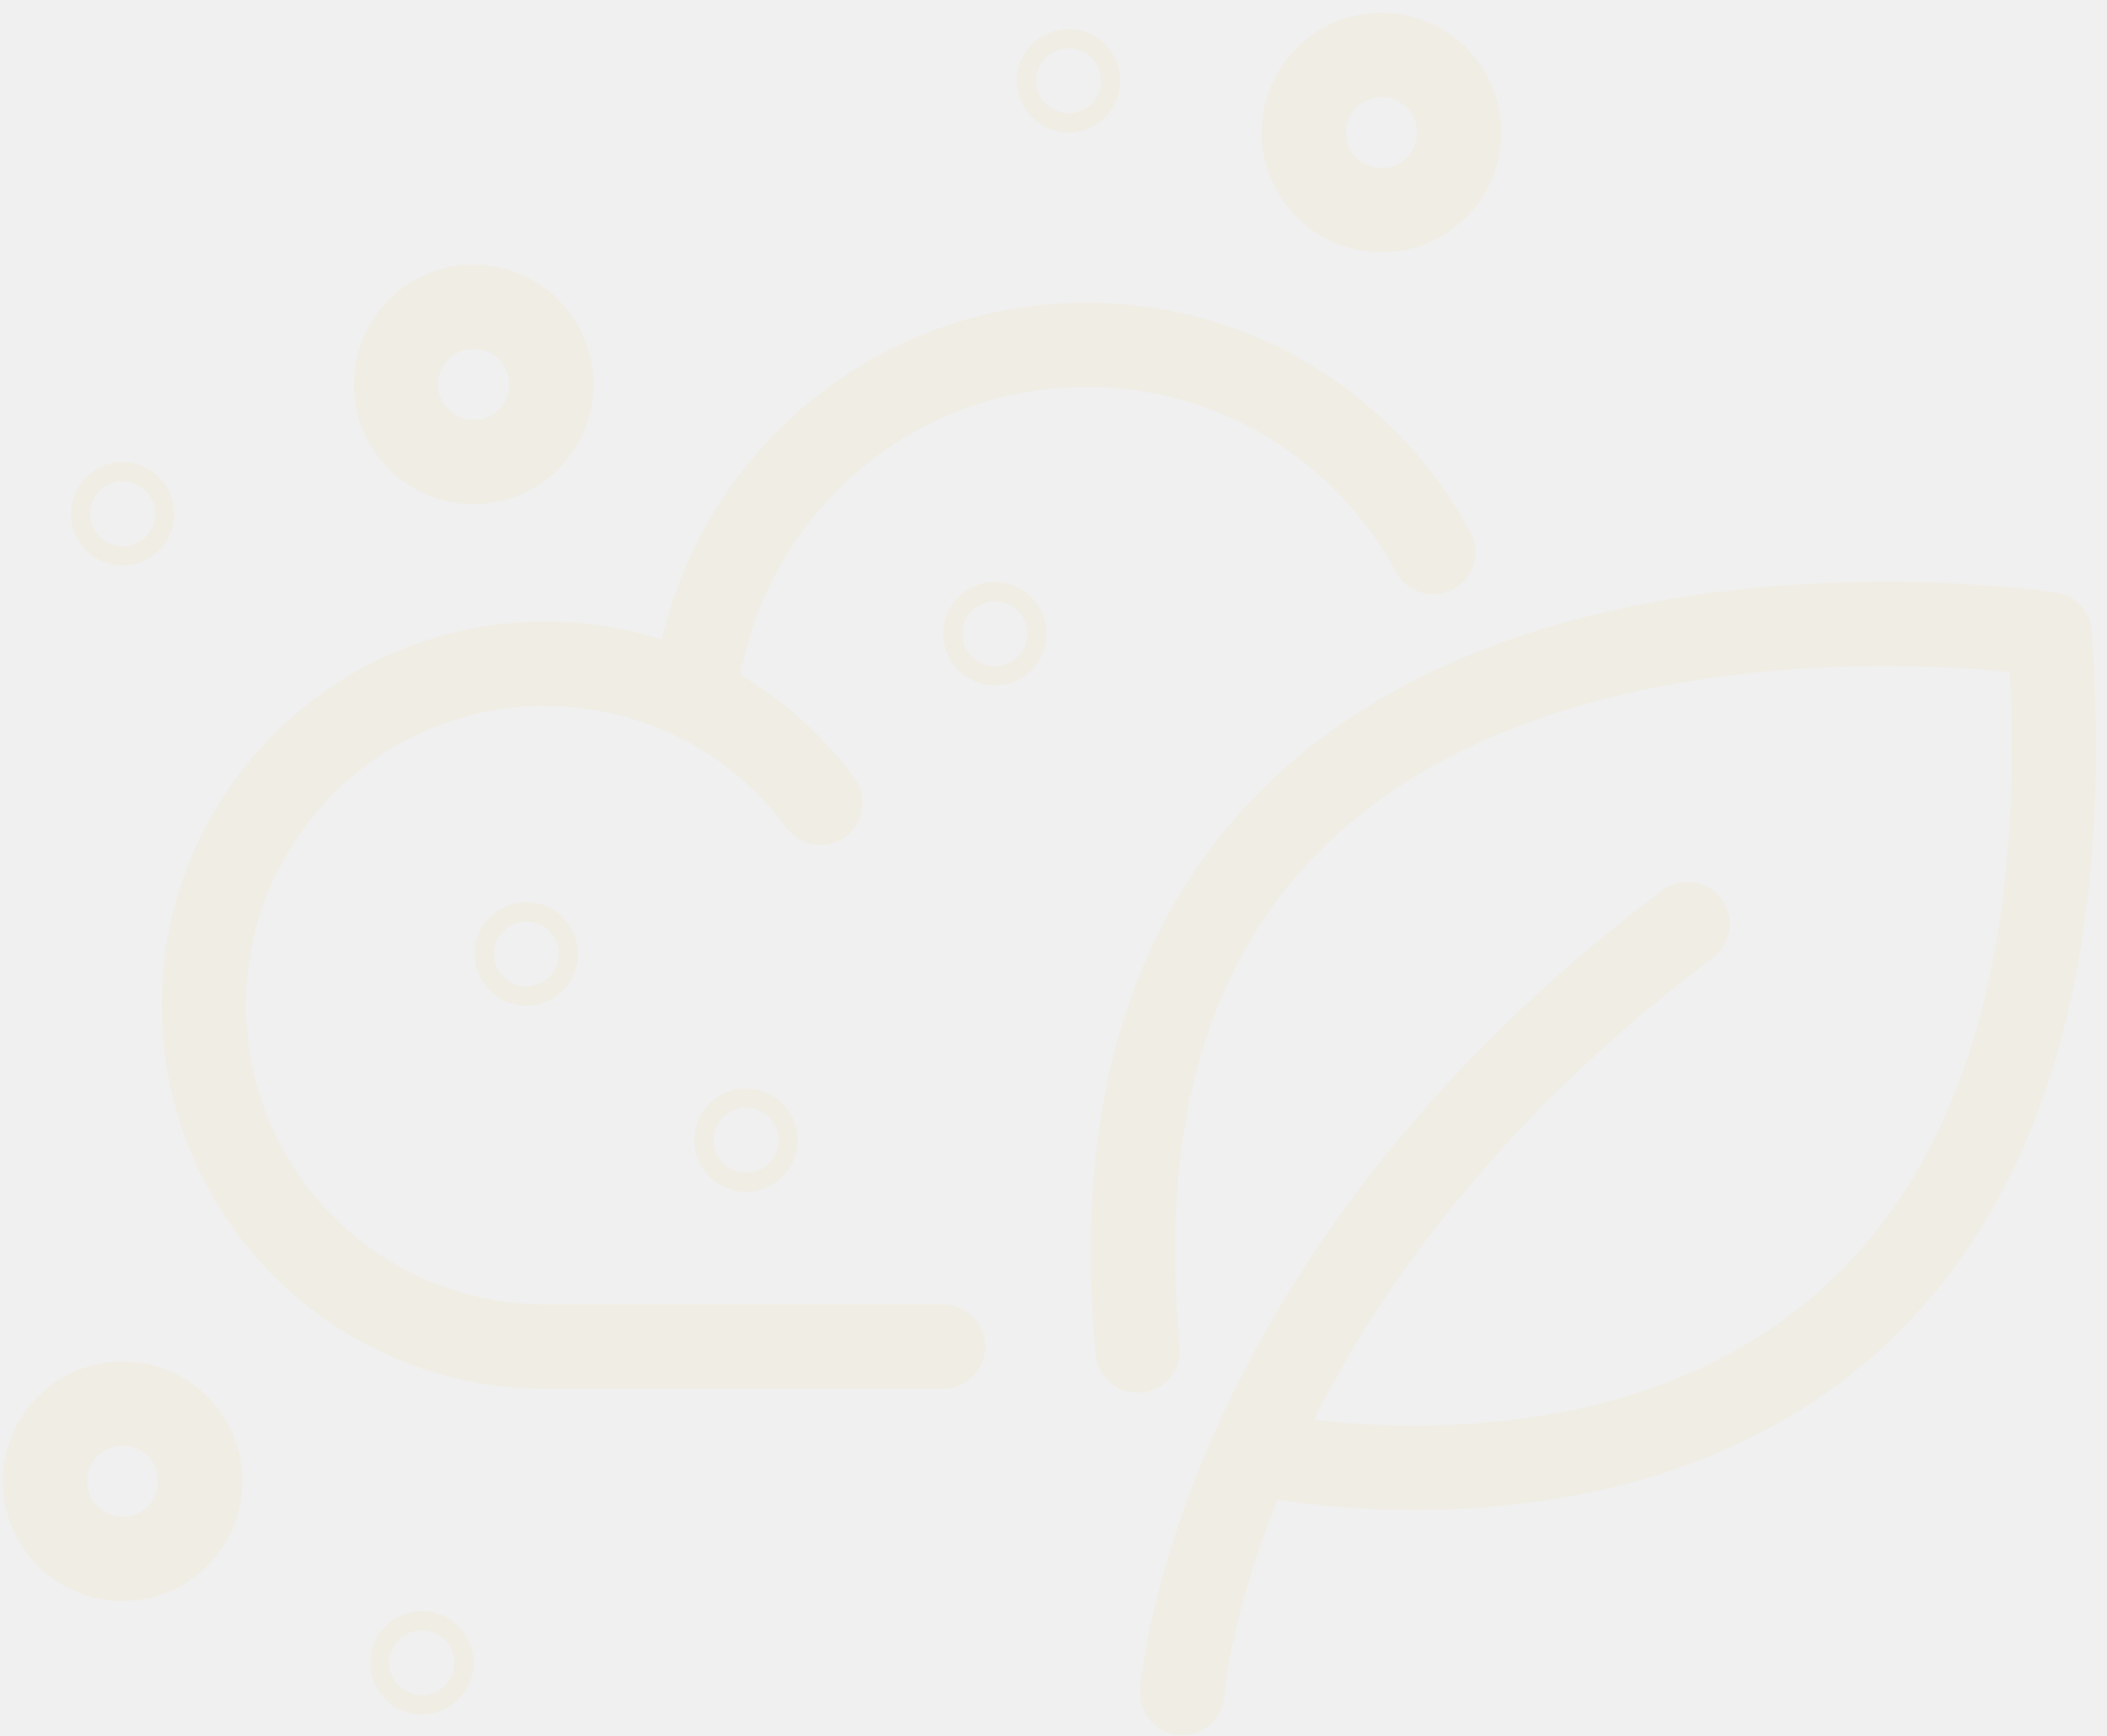
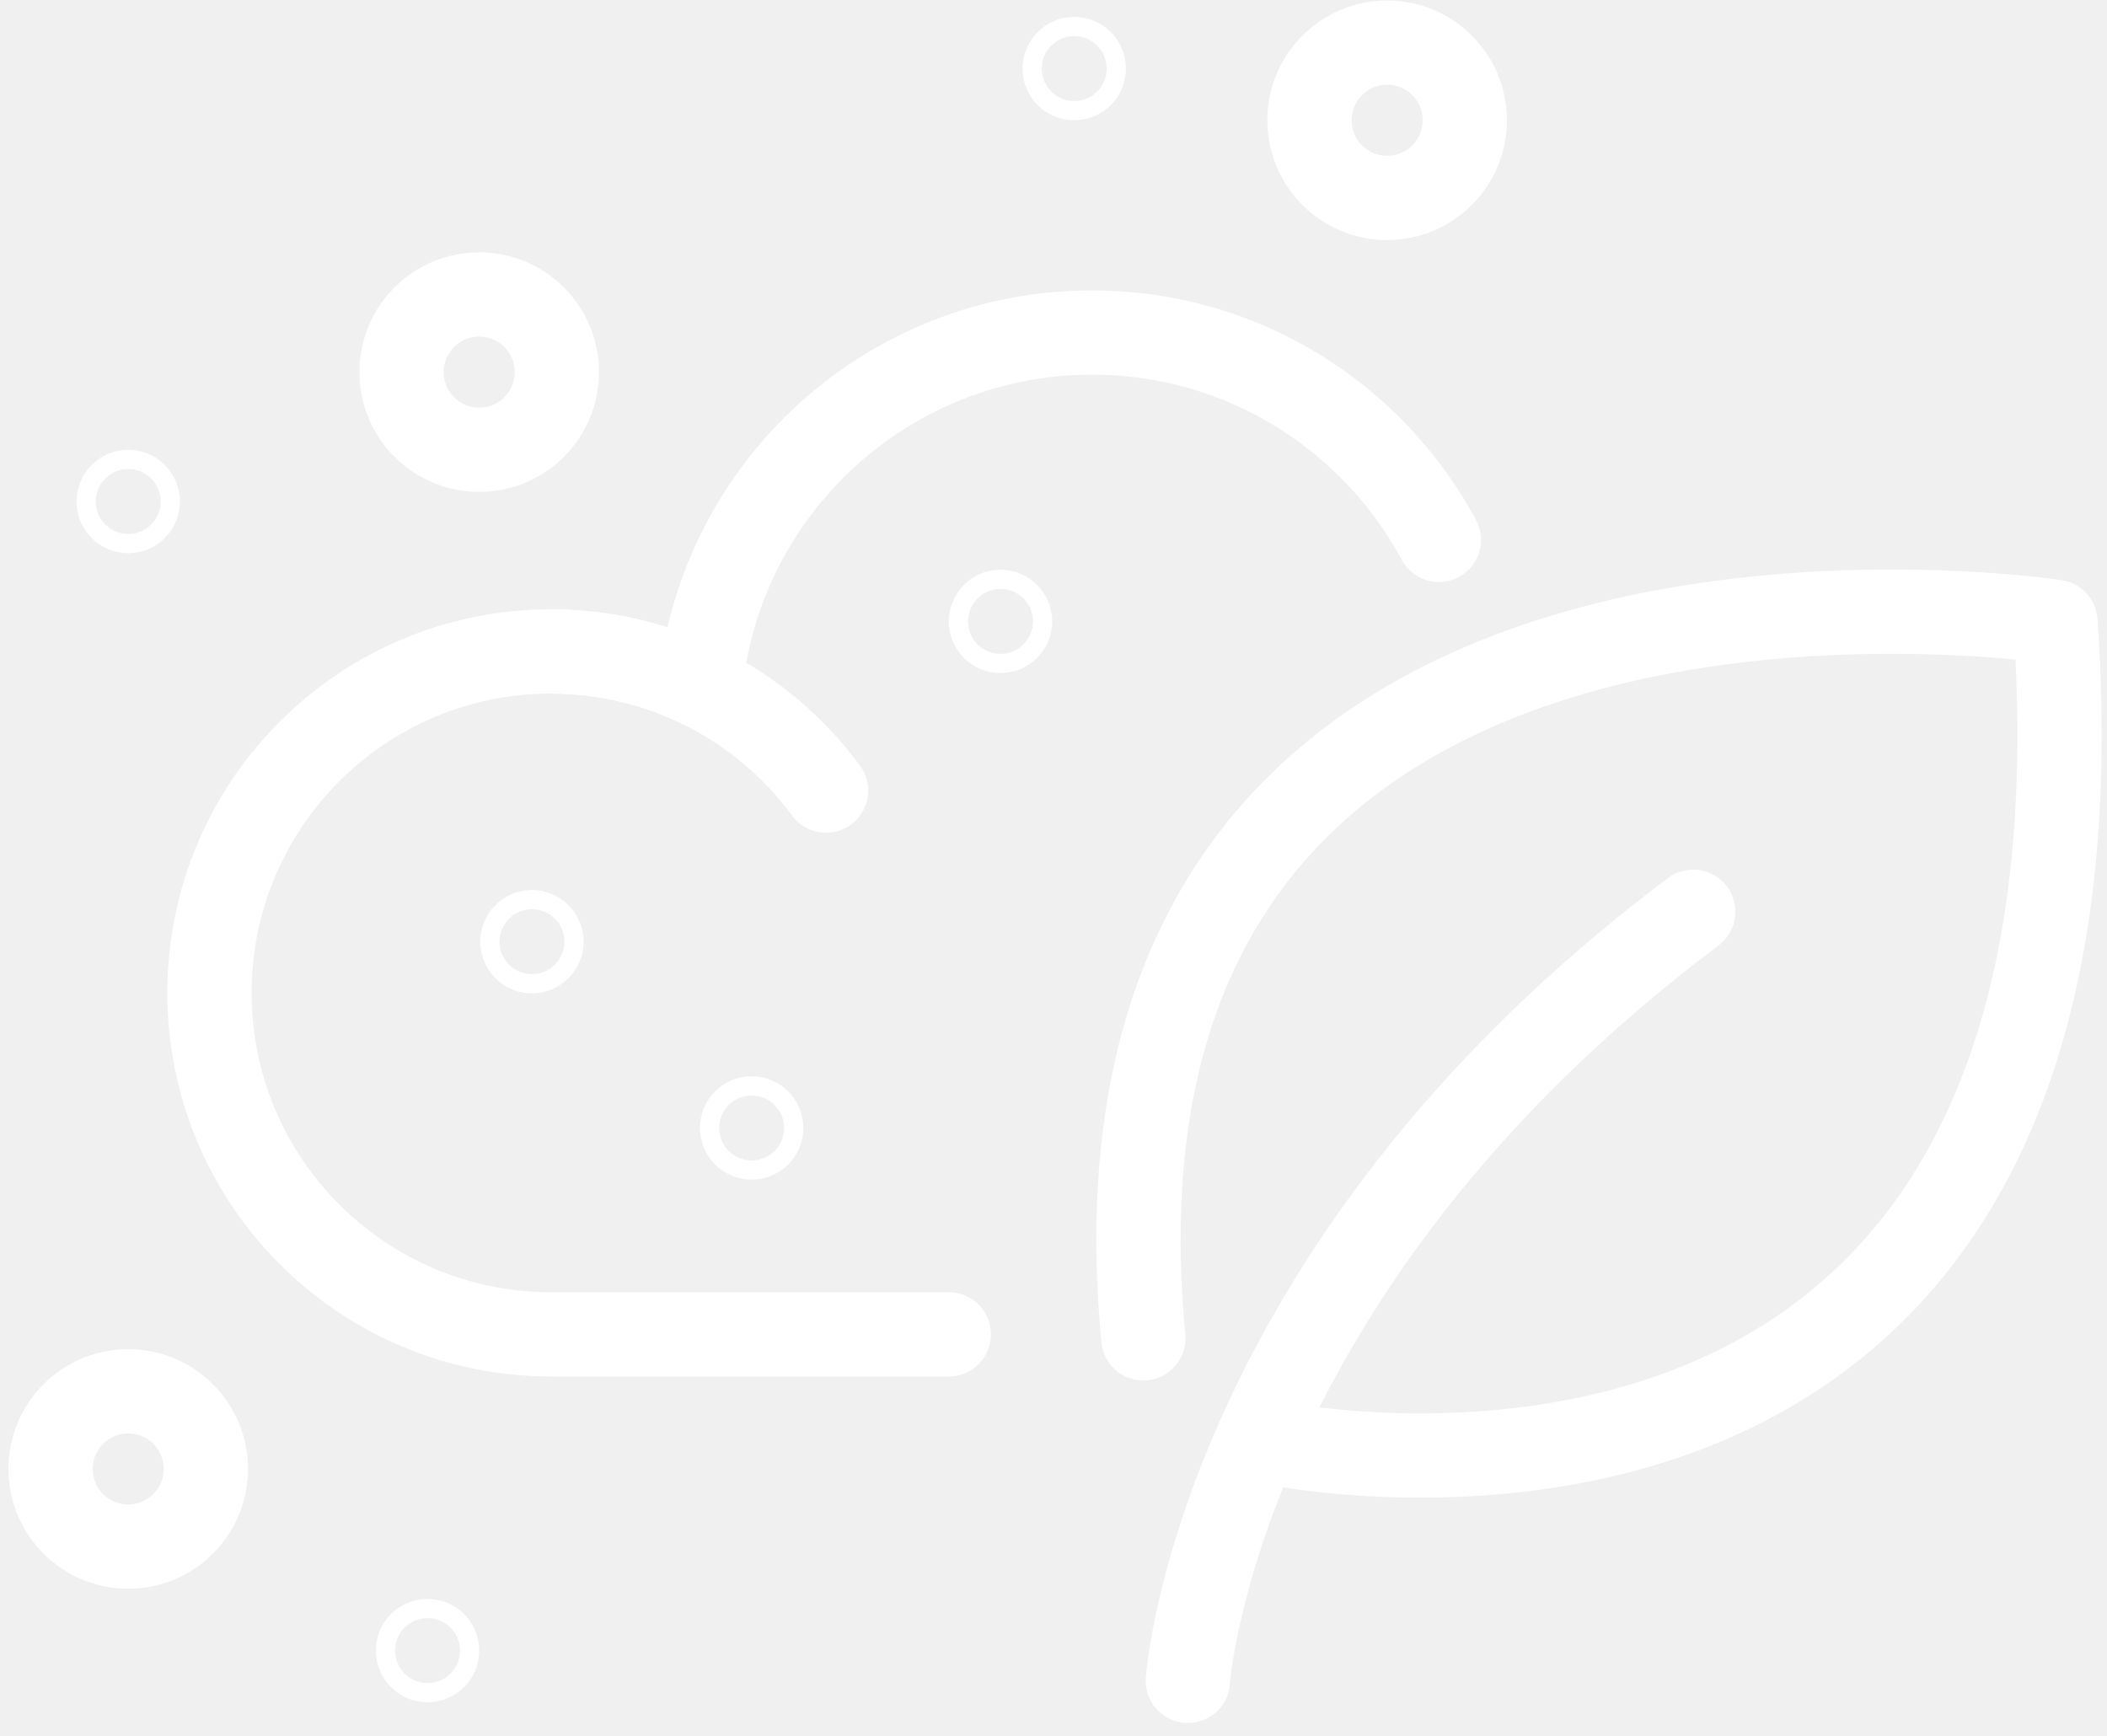
<svg xmlns="http://www.w3.org/2000/svg" width="125" height="103" viewBox="0 0 125 103" fill="none">
-   <path d="M85.028 32.758C81.087 25.435 73.353 20.458 64.454 20.458C52.362 20.458 42.417 29.646 41.218 41.421C38.54 40.115 35.532 39.381 32.352 39.381C21.164 39.381 12.094 48.451 12.094 59.639C12.094 70.827 21.164 79.897 32.352 79.897H55.954" stroke="#F0EDE4" stroke-width="5" stroke-miterlimit="10" stroke-linecap="round" stroke-linejoin="round" />
-   <path d="M32.352 39.381C39.048 39.381 44.984 42.629 48.673 47.635" stroke="#F0EDE4" stroke-width="5" stroke-miterlimit="10" stroke-linecap="round" stroke-linejoin="round" />
-   <path d="M28.097 27.413C30.642 27.413 32.704 25.351 32.704 22.806C32.704 20.262 30.642 18.2 28.097 18.2C25.553 18.2 23.49 20.262 23.49 22.806C23.49 25.351 25.553 27.413 28.097 27.413Z" stroke="#F0EDE4" stroke-width="5" stroke-miterlimit="10" stroke-linecap="round" stroke-linejoin="round" />
-   <path d="M81.96 12.471C84.504 12.471 86.567 10.409 86.567 7.864C86.567 5.32 84.504 3.257 81.96 3.257C79.416 3.257 77.353 5.32 77.353 7.864C77.353 10.409 79.416 12.471 81.96 12.471Z" stroke="#F0EDE4" stroke-width="5" stroke-miterlimit="10" stroke-linecap="round" stroke-linejoin="round" />
-   <path d="M7.273 92.491C9.818 92.491 11.88 90.428 11.88 87.884C11.88 85.339 9.818 83.277 7.273 83.277C4.729 83.277 2.667 85.339 2.667 87.884C2.667 90.428 4.729 92.491 7.273 92.491Z" stroke="#F0EDE4" stroke-width="5" stroke-miterlimit="10" stroke-linecap="round" stroke-linejoin="round" />
-   <path d="M31.793 56.599C31.793 56.913 31.539 57.168 31.225 57.168C30.911 57.168 30.657 56.913 30.657 56.599C30.657 56.286 30.911 56.031 31.225 56.031C31.539 56.031 31.793 56.286 31.793 56.599Z" stroke="#F0EDE4" stroke-width="5" />
-   <path d="M59.591 37.597C59.591 37.911 59.337 38.165 59.023 38.165C58.709 38.165 58.455 37.911 58.455 37.597C58.455 37.283 58.709 37.029 59.023 37.029C59.337 37.029 59.591 37.283 59.591 37.597Z" stroke="#F0EDE4" stroke-width="5" />
-   <path d="M44.828 67.651C44.828 67.965 44.573 68.219 44.259 68.219C43.945 68.219 43.691 67.965 43.691 67.651C43.691 67.337 43.945 67.083 44.259 67.083C44.573 67.083 44.828 67.337 44.828 67.651Z" stroke="#F0EDE4" stroke-width="5" />
-   <path d="M7.843 30.482C7.843 30.795 7.588 31.05 7.274 31.05C6.96 31.05 6.706 30.795 6.706 30.482C6.706 30.168 6.96 29.913 7.274 29.913C7.588 29.913 7.843 30.168 7.843 30.482Z" stroke="#F0EDE4" stroke-width="5" />
-   <path d="M25.598 98.66C25.598 98.973 25.343 99.228 25.029 99.228C24.715 99.228 24.461 98.973 24.461 98.66C24.461 98.346 24.715 98.091 25.029 98.091C25.343 98.091 25.598 98.346 25.598 98.66Z" stroke="#F0EDE4" stroke-width="5" />
-   <path d="M63.965 4.796C63.965 5.11 63.711 5.364 63.397 5.364C63.083 5.364 62.829 5.11 62.829 4.796C62.829 4.482 63.083 4.228 63.397 4.228C63.711 4.228 63.965 4.482 63.965 4.796Z" stroke="#F0EDE4" stroke-width="5" />
-   <path d="M70.138 100.454C70.138 100.454 71.812 76.094 100.119 54.825" stroke="#F0EDE4" stroke-width="5" stroke-miterlimit="10" stroke-linecap="round" stroke-linejoin="round" />
-   <path d="M74.755 86.257C74.755 86.257 125.782 97.44 121.608 37.623C121.608 37.623 62.588 28.621 67.497 80.134" stroke="#F0EDE4" stroke-width="5" stroke-miterlimit="10" stroke-linecap="round" stroke-linejoin="round" />
+   <path d="M85.361 32.03C81.42 24.707 73.686 19.73 64.787 19.73C52.696 19.73 42.75 28.918 41.552 40.693C38.874 39.388 35.866 38.653 32.686 38.653C21.498 38.653 12.428 47.723 12.428 58.911C12.428 70.099 21.498 79.169 32.686 79.169H56.287" stroke="white" stroke-width="5" stroke-miterlimit="10" stroke-linecap="round" stroke-linejoin="round" />
+   <path d="M32.685 38.653C39.381 38.653 45.318 41.901 49.006 46.908" stroke="white" stroke-width="5" stroke-miterlimit="10" stroke-linecap="round" stroke-linejoin="round" />
+   <path d="M28.43 26.686C30.975 26.686 33.037 24.623 33.037 22.079C33.037 19.534 30.975 17.472 28.43 17.472C25.886 17.472 23.823 19.534 23.823 22.079C23.823 24.623 25.886 26.686 28.43 26.686Z" stroke="white" stroke-width="5" stroke-miterlimit="10" stroke-linecap="round" stroke-linejoin="round" />
+   <path d="M82.293 11.743C84.838 11.743 86.9 9.681 86.9 7.136C86.9 4.592 84.838 2.53 82.293 2.53C79.749 2.53 77.686 4.592 77.686 7.136C77.686 9.681 79.749 11.743 82.293 11.743Z" stroke="white" stroke-width="5" stroke-miterlimit="10" stroke-linecap="round" stroke-linejoin="round" />
+   <path d="M7.607 91.763C10.151 91.763 12.214 89.7 12.214 87.156C12.214 84.612 10.151 82.549 7.607 82.549C5.063 82.549 3 84.612 3 87.156C3 89.7 5.063 91.763 7.607 91.763Z" stroke="white" stroke-width="5" stroke-miterlimit="10" stroke-linecap="round" stroke-linejoin="round" />
+   <path d="M32.127 55.872C32.127 56.186 31.872 56.44 31.558 56.44C31.245 56.44 30.99 56.186 30.99 55.872C30.99 55.558 31.245 55.303 31.558 55.303C31.872 55.303 32.127 55.558 32.127 55.872Z" stroke="white" stroke-width="5" />
+   <path d="M59.925 36.869C59.925 37.183 59.67 37.437 59.357 37.437C59.043 37.437 58.788 37.183 58.788 36.869C58.788 36.555 59.043 36.301 59.357 36.301C59.67 36.301 59.925 36.555 59.925 36.869Z" stroke="white" stroke-width="5" />
+   <path d="M45.161 66.923C45.161 67.237 44.907 67.492 44.593 67.492C44.279 67.492 44.024 67.237 44.024 66.923C44.024 66.609 44.279 66.355 44.593 66.355C44.907 66.355 45.161 66.609 45.161 66.923Z" stroke="white" stroke-width="5" />
+   <path d="M8.176 29.754C8.176 30.068 7.922 30.322 7.608 30.322C7.294 30.322 7.04 30.068 7.04 29.754C7.04 29.44 7.294 29.186 7.608 29.186C7.922 29.186 8.176 29.44 8.176 29.754Z" stroke="white" stroke-width="5" />
+   <path d="M25.931 97.932C25.931 98.246 25.677 98.5 25.363 98.5C25.049 98.5 24.795 98.246 24.795 97.932C24.795 97.618 25.049 97.364 25.363 97.364C25.677 97.364 25.931 97.618 25.931 97.932Z" stroke="white" stroke-width="5" />
+   <path d="M64.298 4.068C64.298 4.382 64.044 4.637 63.73 4.637C63.416 4.637 63.162 4.382 63.162 4.068C63.162 3.754 63.416 3.5 63.73 3.5C64.044 3.5 64.298 3.754 64.298 4.068Z" stroke="white" stroke-width="5" />
+   <path d="M70.471 99.726C70.471 99.726 72.145 75.366 100.453 54.097" stroke="white" stroke-width="5" stroke-miterlimit="10" stroke-linecap="round" stroke-linejoin="round" />
+   <path d="M75.089 85.529C75.089 85.529 126.115 96.713 121.942 36.895C121.942 36.895 62.922 27.893 67.831 79.407" stroke="white" stroke-width="5" stroke-miterlimit="10" stroke-linecap="round" stroke-linejoin="round" />
</svg>
